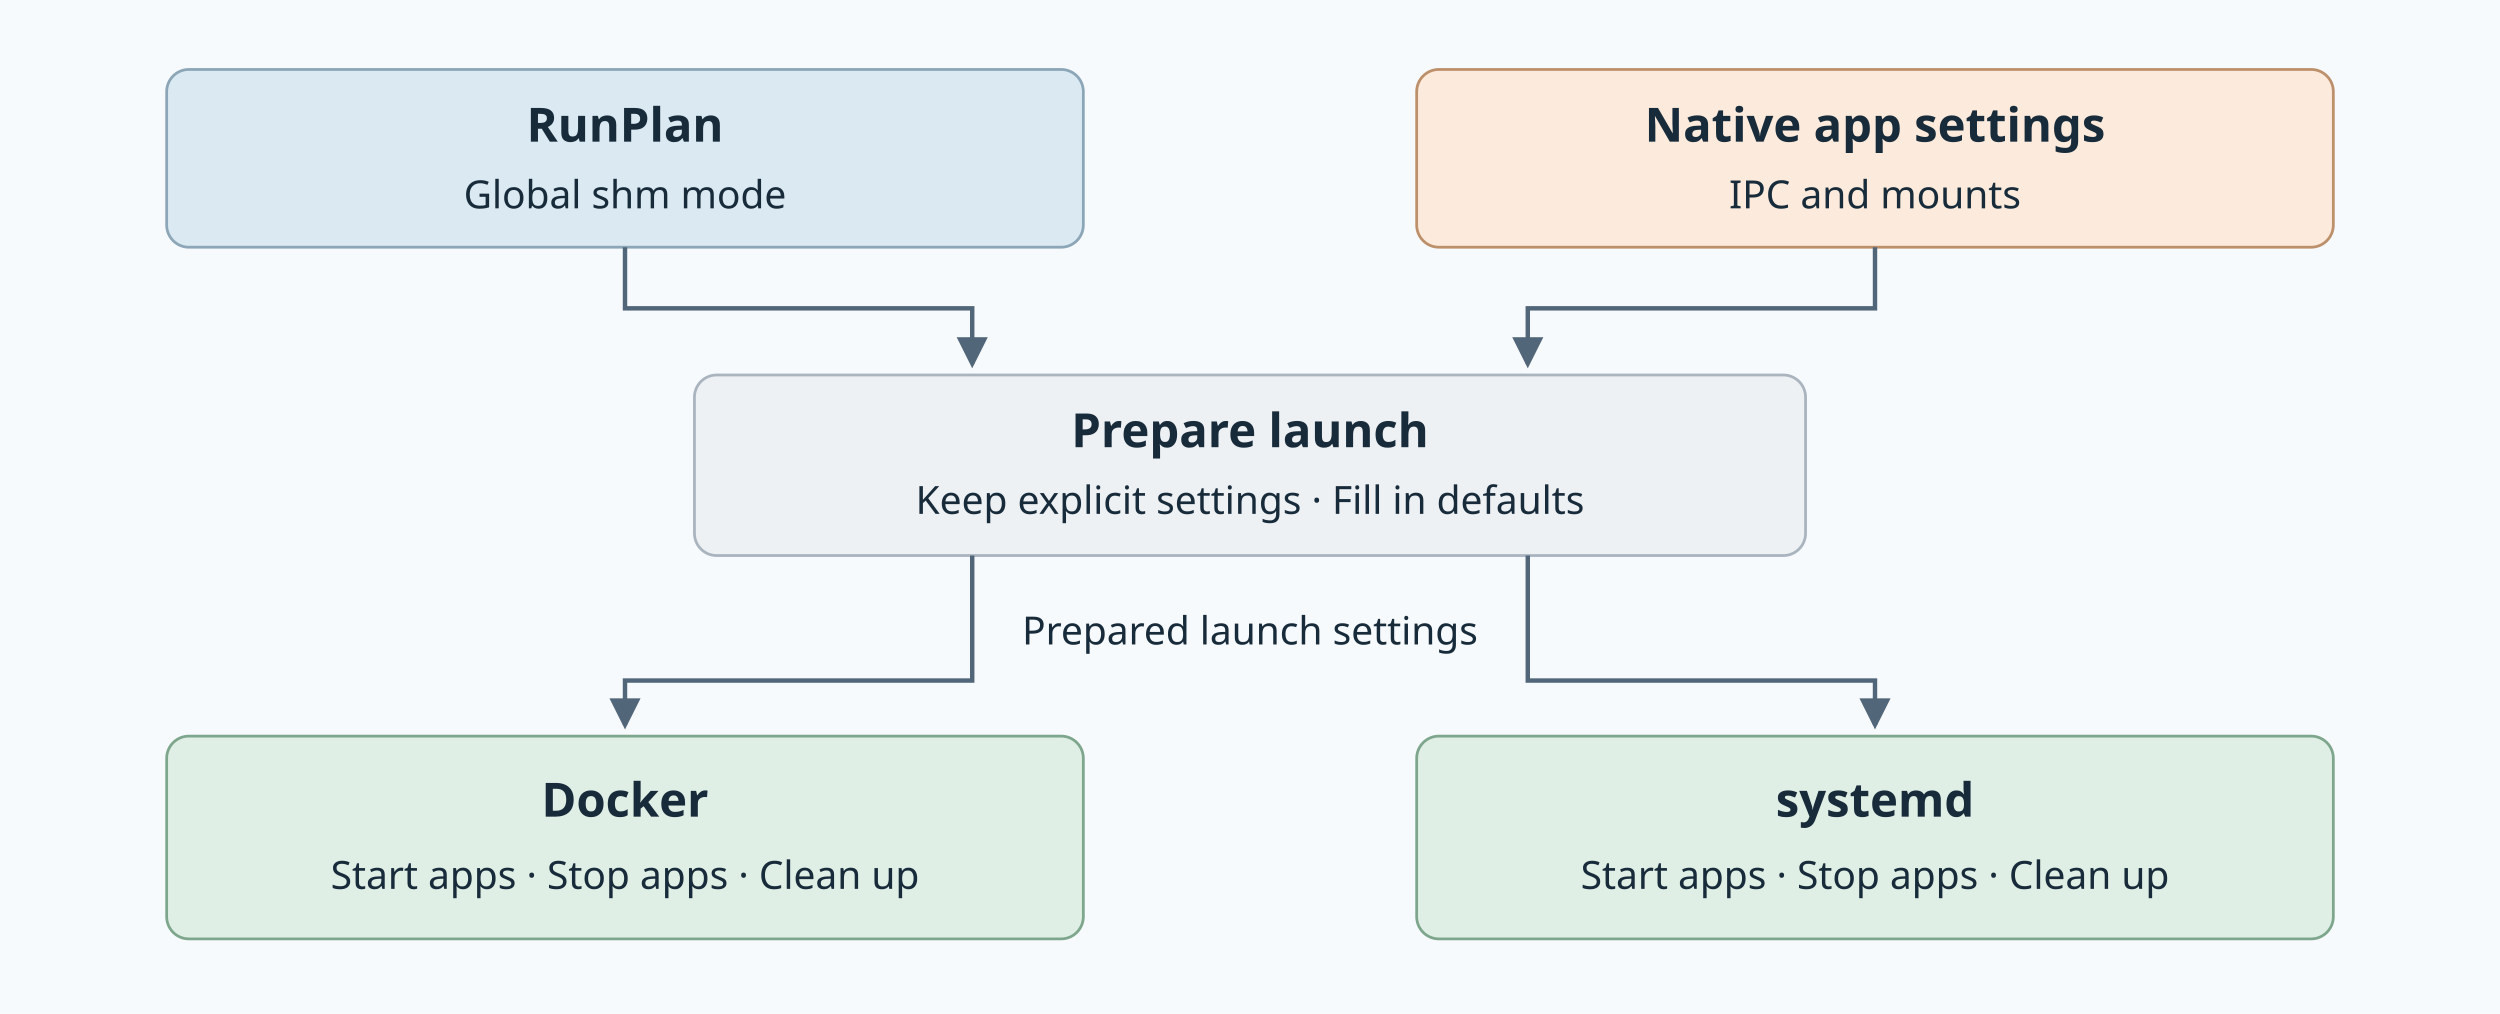
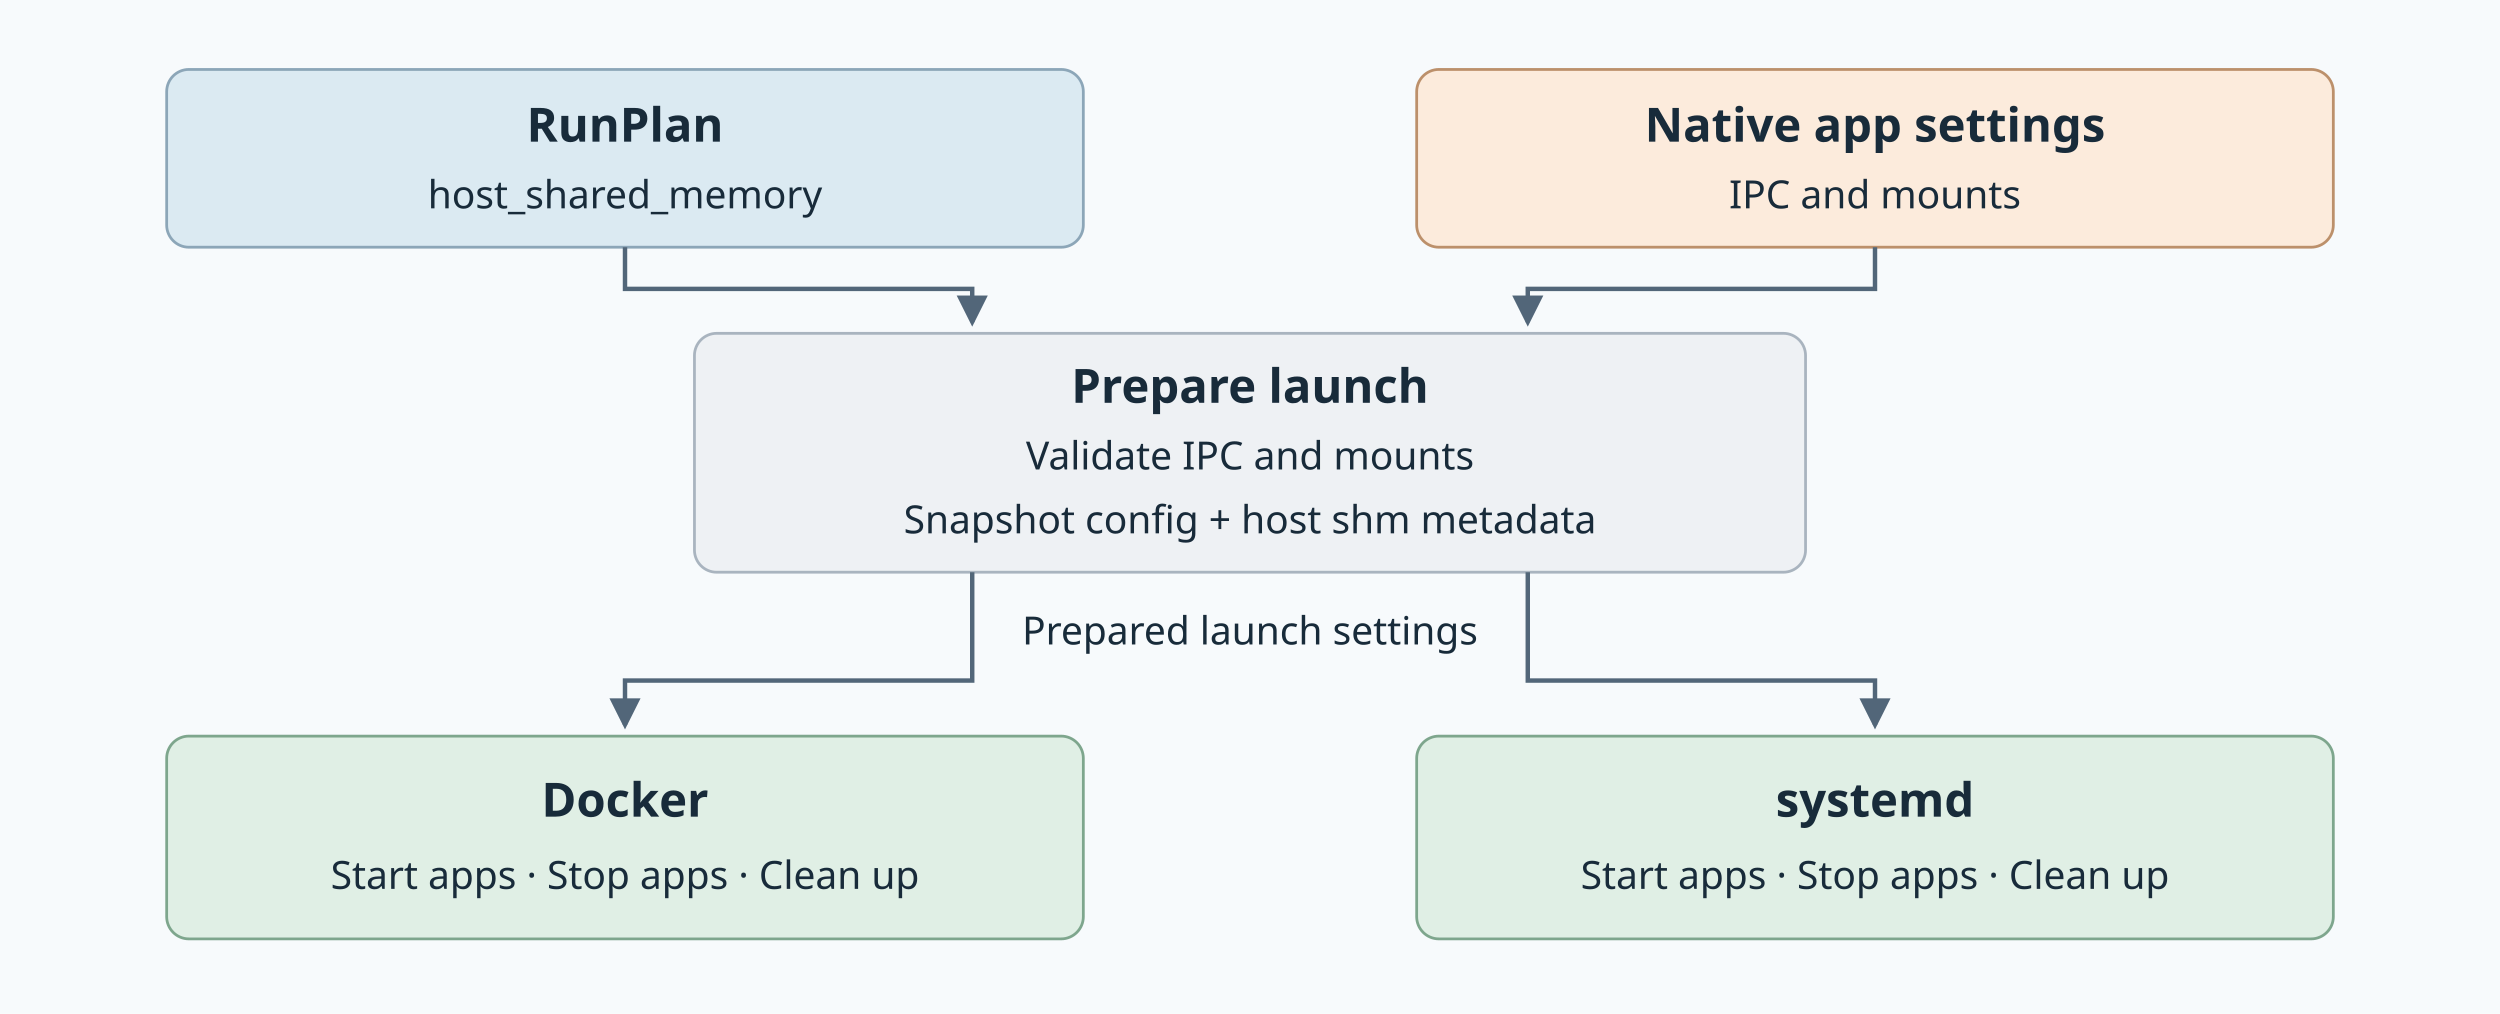
<svg xmlns="http://www.w3.org/2000/svg" width="900" height="365" viewBox="0 0 900 365" role="img" aria-labelledby="title desc">
  <defs>
    <marker id="arrow" markerWidth="7" markerHeight="7" refX="6" refY="3.5" orient="auto">
      <path d="M0 0L7 3.5L0 7" fill="#526679" />
    </marker>
  </defs>
  <rect width="900" height="365" fill="#f7fafc" />
  <g font-family="sans-serif" fill="#182b3a" text-anchor="middle">
    <rect x="60" y="25" width="330" height="64" rx="8" fill="#dbeaf2" stroke="#8ca6b8" />
    <text x="225" y="51" font-size="17" font-weight="600">RunPlan</text>
-     <text x="225" y="75" font-size="14">Global shm mode</text>
+     <text x="225" y="75" font-size="14">host_shared_memory</text>
    <rect x="510" y="25" width="330" height="64" rx="8" fill="#fcebdc" stroke="#bc906b" />
    <text x="675" y="51" font-size="17" font-weight="600">Native app settings</text>
    <text x="675" y="75" font-size="14">IPC and mounts</text>
-     <rect x="250" y="135" width="400" height="65" rx="8" fill="#eef1f4" stroke="#a9b4bf" />
-     <text x="450" y="161" font-size="17" font-weight="600">Prepare launch</text>
-     <text x="450" y="185" font-size="14">Keep explicit settings · Fill in defaults</text>
+     <rect x="250" y="120" width="400" height="86" rx="8" fill="#eef1f4" stroke="#a9b4bf" />
+     <text x="450" y="145" font-size="17" font-weight="600">Prepare launch</text>
+     <text x="450" y="169" font-size="14">Validate IPC and mounts</text>
+     <text x="450" y="192" font-size="14">Snapshot config + host shm metadata</text>
    <text x="450" y="232" font-size="14">Prepared launch settings</text>
    <rect x="60" y="265" width="330" height="73" rx="8" fill="#e0efe5" stroke="#7ea68d" />
    <text x="225" y="294" font-size="17" font-weight="600">Docker</text>
    <text x="225" y="320" font-size="14">Start apps · Stop apps · Clean up</text>
    <rect x="510" y="265" width="330" height="73" rx="8" fill="#e0efe5" stroke="#7ea68d" />
    <text x="675" y="294" font-size="17" font-weight="600">systemd</text>
    <text x="675" y="320" font-size="14">Start apps · Stop apps · Clean up</text>
  </g>
  <g fill="none" stroke="#526679" stroke-width="1.6" marker-end="url(#arrow)">
-     <path d="M225 89V111H350V131" />
-     <path d="M675 89V111H550V131" />
-     <path d="M350 200V245H225V261" />
-     <path d="M550 200V245H675V261" />
+     <path d="M225 89V104H350V116" />
+     <path d="M675 89V104H550V116" />
+     <path d="M350 206V245H225V261" />
+     <path d="M550 206V245H675V261" />
  </g>
</svg>
